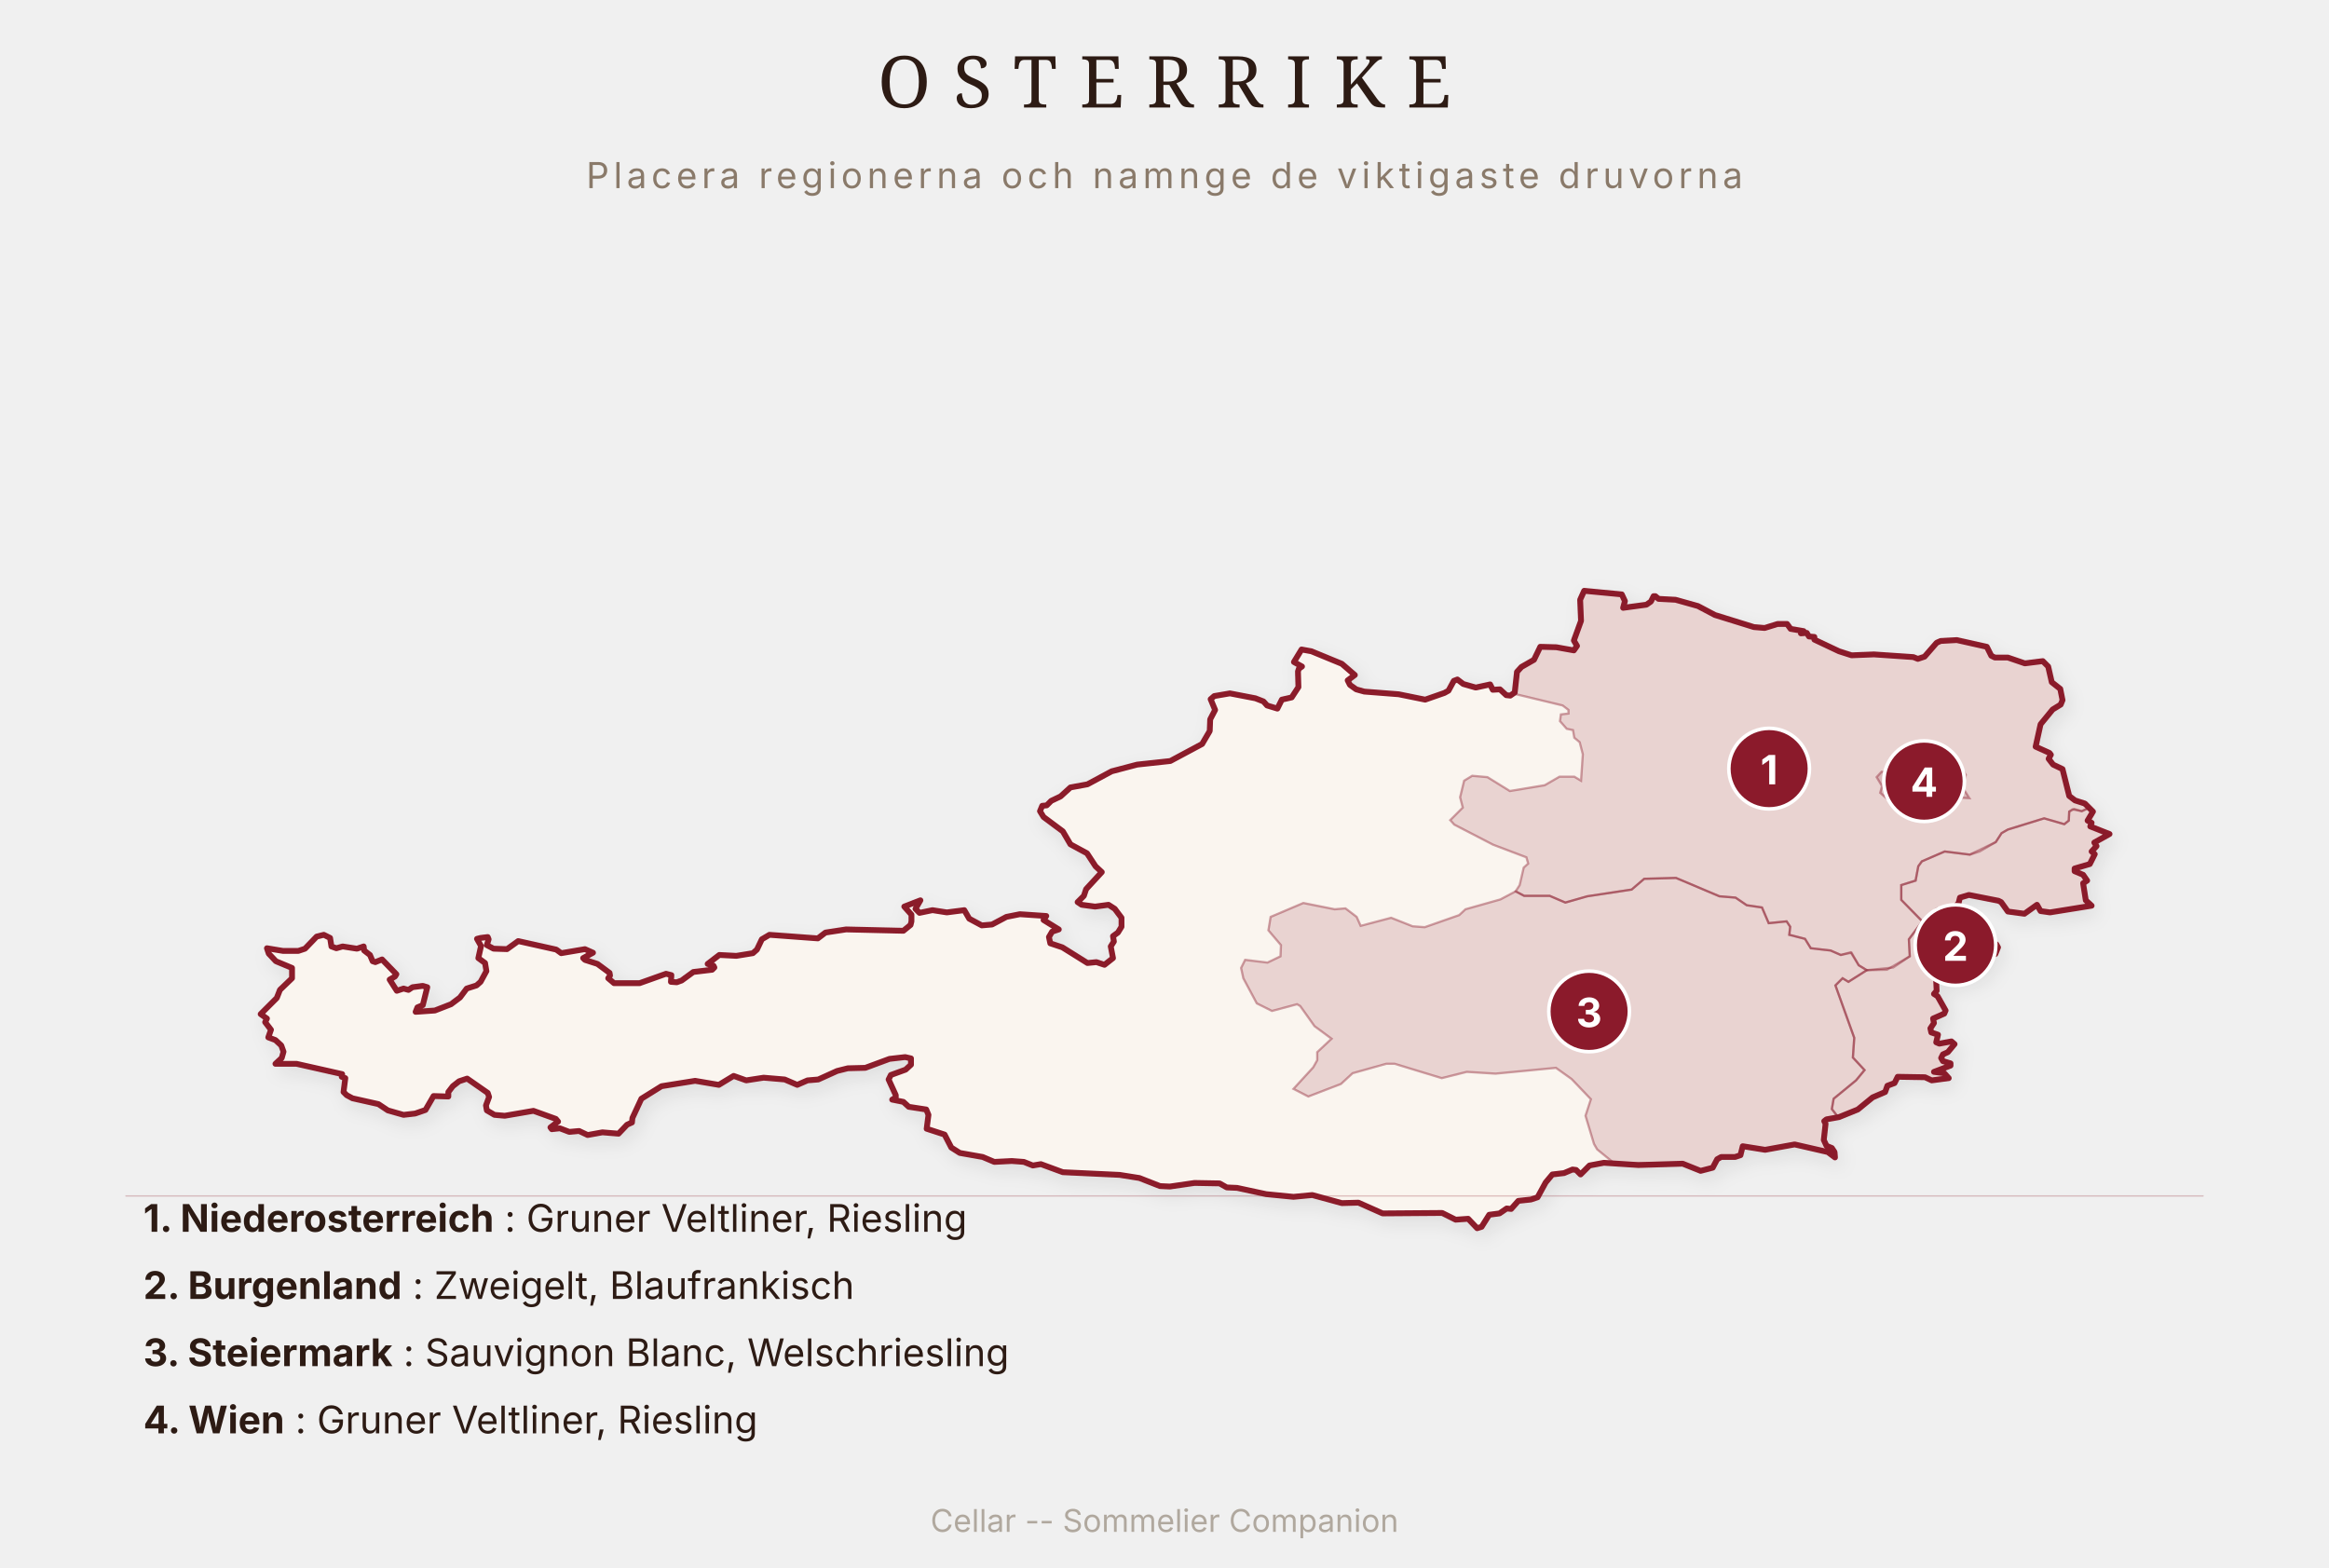
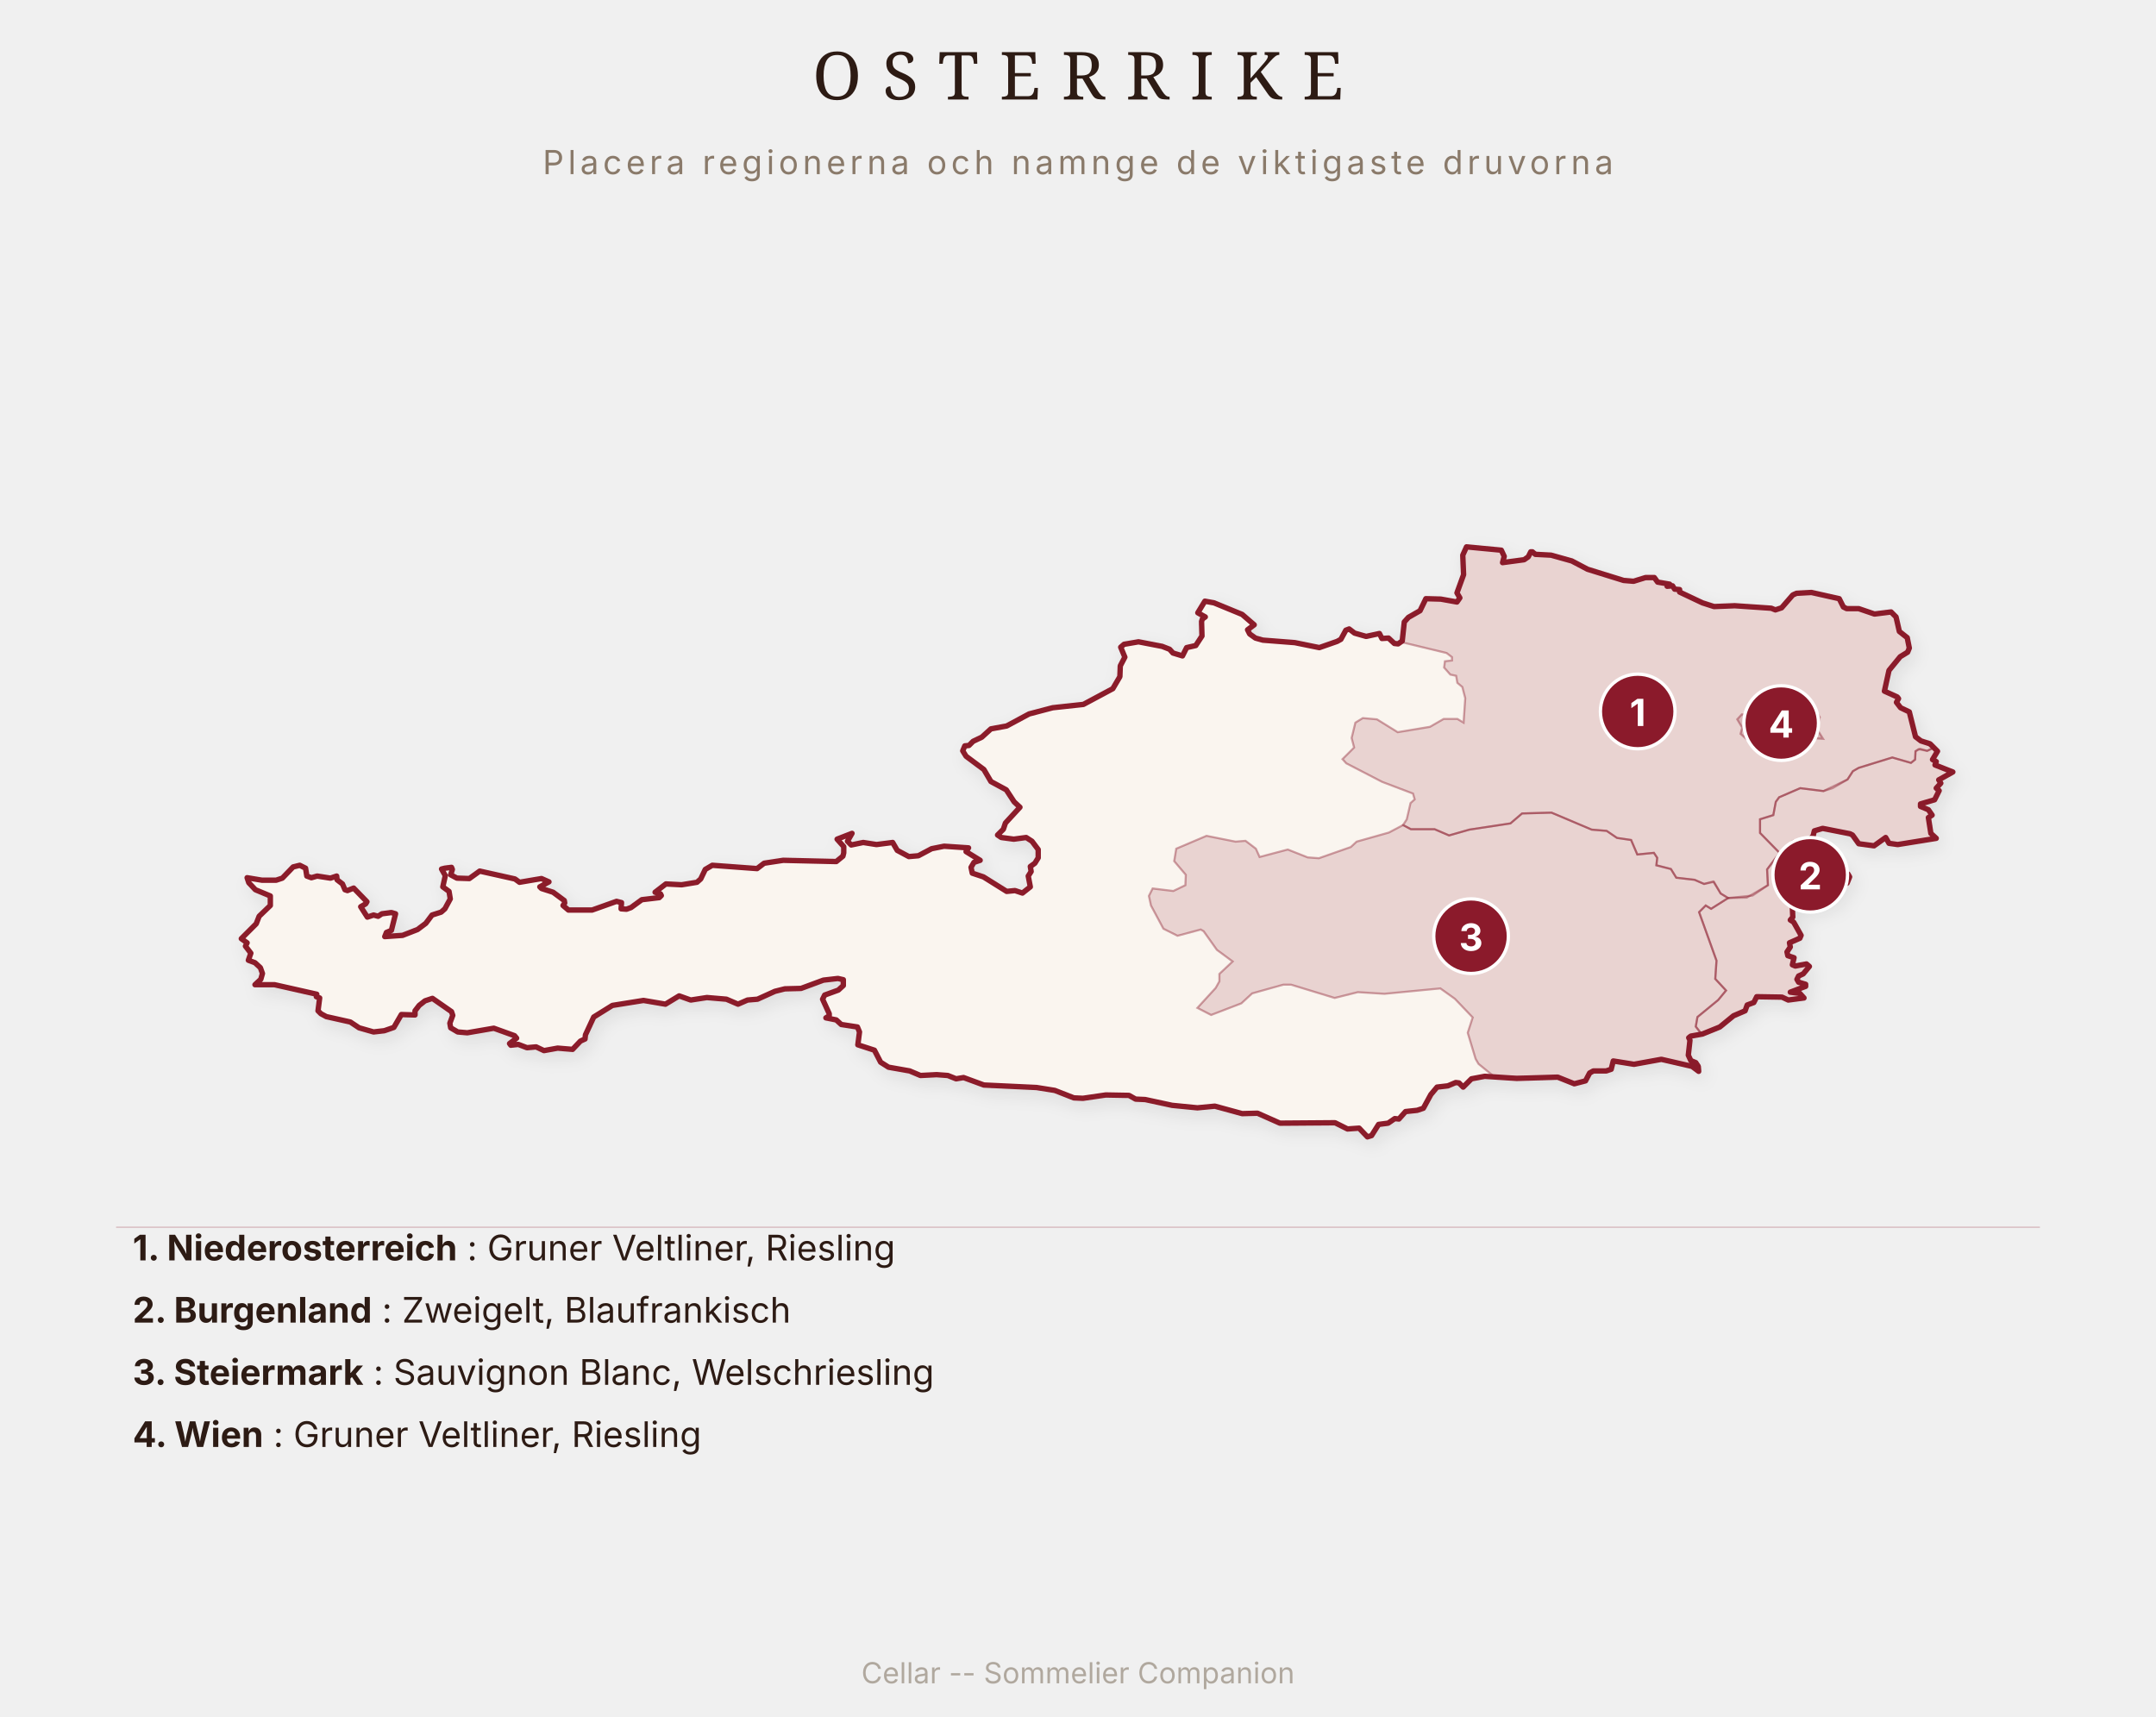
- <svg xmlns="http://www.w3.org/2000/svg" viewBox="0 0 520 350">
+ <svg xmlns="http://www.w3.org/2000/svg" viewBox="0 0 520 414">
  <defs>
    <filter id="shadow">
      <feDropShadow dx="1" dy="1.5" stdDeviation="2" flood-color="#2D1B14" flood-opacity="0.08" />
    </filter>
  </defs>
  <text x="260" y="24" text-anchor="middle" font-family="Cormorant Garamond, Georgia, serif" font-size="16" font-weight="400" fill="#2D1B14" letter-spacing="5">OSTERRIKE</text>
  <text x="260" y="42" text-anchor="middle" font-family="Inter, sans-serif" font-size="8" fill="#8a7a6a" letter-spacing="1" class="region-label">Placera regionerna och namnge de viktigaste druvorna</text>
  <g filter="url(#shadow)">
    <path d="M460.0,153.8 L460.5,156.3 L460.1,157.3 L458.3,158.4 L455.6,161.7 L454.5,166.7 L457.6,168.1 L457.9,168.5 L457.4,169.4 L458.4,170.7 L460.5,171.7 L462.0,177.7 L463.3,178.7 L465.5,179.4 L467.3,181.2 L466.1,183.2 L467.0,183.7 L466.7,184.5 L471.0,186.2 L467.6,188.1 L468.1,188.9 L467.0,190.1 L467.7,190.7 L466.6,192.9 L463.2,193.9 L463.2,194.5 L465.1,195.3 L466.0,196.6 L465.1,197.2 L465.7,201.0 L467.0,202.2 L457.7,203.7 L455.6,203.4 L454.8,202.0 L452.0,204.0 L448.3,203.5 L446.8,201.4 L446.2,201.1 L439.6,199.8 L437.6,200.4 L437.3,201.6 L436.6,202.4 L433.4,203.7 L432.6,203.2 L430.9,204.8 L434.9,206.0 L436.4,205.8 L440.0,206.8 L441.7,206.6 L442.9,206.9 L444.3,208.9 L444.0,209.9 L445.7,210.8 L446.1,211.5 L445.5,213.0 L443.3,213.9 L443.5,216.1 L440.7,217.6 L434.9,219.4 L433.5,218.3 L432.3,219.1 L432.4,221.2 L431.8,221.9 L432.6,222.4 L434.4,225.6 L434.1,226.3 L431.6,227.4 L431.8,228.4 L431.0,229.6 L431.2,230.5 L432.7,231.0 L432.3,232.7 L433.0,233.0 L435.7,232.5 L436.4,233.1 L434.9,234.9 L433.8,235.4 L433.4,236.2 L433.8,236.9 L435.5,237.4 L435.5,237.9 L431.8,239.3 L434.1,239.6 L435.1,240.7 L431.3,241.2 L429.8,240.5 L423.7,240.4 L423.0,241.8 L421.4,242.4 L420.9,243.8 L418.1,245.0 L414.8,247.7 L410.6,249.4 L407.8,249.9 L407.3,250.3 L407.6,250.9 L407.2,254.5 L407.8,255.8 L409.0,256.3 L409.6,257.2 L409.7,258.4 L408.1,257.2 L400.7,255.5 L394.1,256.7 L389.1,255.9 L388.6,257.9 L387.4,258.3 L384.3,258.3 L383.4,258.8 L382.4,260.7 L379.7,261.4 L375.7,259.8 L365.8,260.1 L358.1,259.6 L354.9,260.2 L352.9,262.2 L351.9,261.2 L351.1,261.1 L349.2,261.9 L346.6,262.2 L345.1,264.0 L343.3,267.3 L341.8,267.8 L339.0,268.1 L337.4,269.9 L336.4,269.8 L334.8,270.9 L332.5,271.2 L330.8,273.9 L329.8,274.2 L327.8,272.1 L325.0,272.3 L322.0,270.8 L308.7,270.9 L303.3,268.5 L299.6,268.6 L293.0,266.8 L288.8,267.2 L282.7,266.6 L276.2,265.2 L273.9,265.1 L272.3,264.2 L266.7,264.1 L261.2,264.9 L259.0,264.8 L254.4,263.0 L250.0,262.3 L237.3,261.7 L232.4,259.9 L230.6,260.2 L228.6,259.4 L225.9,259.2 L222.0,259.4 L219.4,258.3 L214.3,257.4 L212.4,256.2 L210.9,253.3 L206.9,252.0 L207.3,248.9 L206.8,247.7 L202.9,247.1 L201.7,246.0 L199.2,245.5 L200.0,245.0 L200.0,244.5 L198.4,241.0 L198.9,240.0 L202.2,238.8 L203.4,237.7 L203.4,236.3 L202.1,236.0 L198.6,236.4 L193.2,238.4 L189.3,238.5 L186.9,239.1 L182.7,241.0 L180.3,241.2 L178.0,242.2 L175.2,241.0 L170.5,240.6 L166.6,241.2 L163.8,240.2 L160.5,242.2 L155.2,241.3 L147.7,242.5 L143.2,245.3 L141.2,249.6 L141.1,250.6 L140.0,251.1 L138.1,253.1 L134.5,252.8 L131.2,253.4 L129.3,252.5 L127.1,252.7 L125.0,251.9 L123.2,252.1 L122.9,251.7 L124.6,250.4 L124.1,249.8 L119.1,248.0 L112.7,249.1 L110.4,248.9 L108.7,247.9 L108.5,246.8 L109.2,244.9 L108.9,244.0 L104.3,240.8 L102.5,241.4 L101.1,242.5 L100.1,243.8 L100.1,244.8 L96.8,244.7 L95.0,247.8 L92.7,248.6 L90.1,248.9 L86.6,247.9 L84.5,246.5 L78.7,245.2 L77.4,244.5 L76.7,243.8 L77.1,240.7 L76.3,240.4 L76.4,239.8 L66.2,237.5 L61.5,237.5 L62.9,236.2 L63.3,234.8 L62.8,233.4 L61.5,232.2 L59.9,231.6 L60.5,229.9 L59.2,228.2 L59.6,227.4 L58.2,226.4 L61.8,222.8 L62.5,221.0 L65.2,218.4 L65.2,216.1 L61.6,214.6 L60.0,212.9 L59.6,211.7 L63.2,212.3 L66.6,212.3 L68.1,211.8 L70.7,209.1 L72.3,208.7 L73.7,209.4 L74.0,211.3 L75.1,211.7 L76.5,211.3 L79.7,211.8 L81.2,211.3 L81.3,212.2 L82.6,213.2 L83.2,214.6 L83.8,214.8 L85.3,214.2 L88.5,217.5 L88.2,218.0 L87.0,218.7 L88.6,221.2 L90.1,220.7 L91.2,221.0 L92.1,220.4 L94.4,220.1 L95.4,220.4 L94.4,224.4 L93.2,224.9 L92.8,225.9 L97.1,225.6 L100.7,224.2 L102.7,222.7 L104.2,220.7 L106.4,220.0 L107.3,219.2 L108.6,216.8 L108.3,215.0 L106.8,213.9 L107.4,211.2 L106.5,209.6 L107.3,209.4 L108.9,209.2 L109.1,209.7 L108.7,211.0 L110.2,211.8 L113.2,211.9 L115.7,210.1 L124.2,212.0 L125.3,212.8 L130.6,211.9 L132.4,212.7 L130.2,213.9 L130.6,214.3 L133.4,215.2 L136.1,217.2 L136.2,217.8 L135.8,218.4 L137.1,219.5 L142.8,219.5 L148.7,217.4 L149.9,217.7 L149.8,219.2 L151.1,219.3 L152.2,218.9 L154.8,217.0 L159.0,216.5 L159.5,216.0 L159.3,215.6 L158.0,215.2 L160.6,213.2 L164.4,213.4 L168.1,212.8 L169.0,212.0 L170.1,209.7 L171.8,208.7 L182.6,209.5 L184.3,208.2 L188.9,207.5 L201.7,207.8 L203.3,206.5 L203.5,205.7 L203.5,204.2 L201.9,202.4 L205.5,201.0 L204.4,202.9 L205.3,203.8 L208.2,203.2 L211.4,203.7 L215.3,203.2 L216.4,205.1 L219.2,206.6 L221.5,206.4 L224.7,204.7 L227.7,204.1 L233.6,204.5 L233.0,205.4 L236.4,207.5 L234.9,208.0 L234.2,209.2 L234.5,210.6 L237.2,211.5 L242.8,215.0 L244.8,214.8 L246.6,215.4 L248.5,213.9 L248.0,211.3 L248.7,210.2 L248.5,209.0 L249.6,208.2 L250.4,206.9 L250.4,204.9 L248.9,202.9 L247.5,202.0 L244.5,202.4 L241.5,202.0 L240.6,201.4 L242.0,200.0 L242.5,198.5 L246.0,194.7 L244.6,193.4 L242.7,190.5 L239.0,188.5 L237.3,185.6 L233.0,182.4 L232.2,181.1 L232.7,179.9 L233.7,179.8 L234.7,178.8 L236.8,177.8 L239.0,175.8 L242.8,175.1 L248.2,172.2 L253.9,170.7 L261.3,169.9 L268.4,166.1 L270.1,163.2 L270.2,160.6 L271.3,158.5 L270.3,156.1 L271.1,155.4 L274.6,154.8 L280.3,155.9 L282.1,156.6 L282.9,157.5 L285.2,158.2 L286.2,156.2 L288.4,155.7 L289.9,153.4 L289.8,149.9 L290.0,149.3 L290.7,148.8 L288.9,147.8 L290.6,145.0 L292.8,145.4 L299.6,148.2 L302.5,150.7 L300.9,151.9 L301.4,152.9 L302.8,153.9 L304.6,154.4 L312.3,155.0 L318.2,156.2 L322.5,154.7 L323.4,154.2 L324.6,152.0 L325.4,151.7 L326.7,152.7 L329.5,153.5 L332.7,152.8 L333.3,154.0 L334.9,153.9 L336.3,155.2 L337.2,155.3 L338.2,154.6 L338.7,150.0 L339.7,148.9 L342.5,147.3 L343.9,144.4 L347.5,144.5 L351.4,145.2 L352.1,144.2 L351.4,143.0 L353.0,138.6 L352.8,133.9 L353.7,131.9 L362.1,132.7 L362.8,134.2 L362.4,135.7 L367.6,135.0 L368.6,134.3 L369.2,133.1 L369.6,133.1 L370.3,133.7 L374.1,133.9 L379.1,135.3 L382.9,137.3 L391.6,140.0 L394.0,140.2 L396.9,139.3 L399.0,139.3 L399.8,140.4 L402.7,140.9 L402.1,141.4 L403.4,141.3 L403.9,142.1 L405.1,142.2 L405.1,142.8 L410.6,145.4 L413.4,146.3 L418.4,146.1 L427.2,146.7 L428.2,147.1 L429.7,146.6 L432.4,143.5 L433.3,143.1 L436.9,142.9 L443.6,144.4 L444.6,146.4 L445.4,146.8 L448.3,146.8 L452.1,148.1 L456.1,147.6 L457.3,148.8 L458.1,152.3 L460.0,153.8 Z" fill="#faf5ef" stroke="#8B1A2B" stroke-width="1.3" stroke-linejoin="round" />
  </g>
  <g>
    <path class="region-area" d="M362.1,132.7 L362.8,134.2 L362.4,135.7 L367.6,135.0 L369.6,133.1 L379.1,135.3 L382.9,137.3 L391.6,140.0 L394.0,140.2 L399.0,139.3 L399.8,140.4 L402.7,140.9 L402.1,141.4 L403.4,141.3 L405.1,142.8 L413.4,146.3 L418.4,146.1 L428.2,147.1 L429.7,146.6 L432.4,143.5 L436.9,142.9 L443.6,144.4 L445.4,146.8 L448.3,146.8 L452.1,148.1 L456.1,147.6 L457.3,148.8 L458.1,152.3 L460.0,153.8 L460.5,156.3 L455.6,161.7 L454.5,166.7 L457.6,168.1 L457.4,169.4 L458.4,170.7 L460.5,171.7 L462.0,177.7 L466.3,180.4 L464.8,181.1 L462.7,180.7 L462.0,181.2 L461.9,183.2 L460.9,184.0 L456.4,182.7 L448.3,185.2 L446.9,186.0 L445.6,188.0 L439.8,190.8 L434.2,190.1 L429.1,192.3 L428.3,193.4 L427.7,196.6 L424.5,197.6 L424.5,200.9 L429.2,205.7 L426.2,209.7 L426.4,213.5 L421.3,216.5 L416.8,216.6 L415.0,215.5 L413.2,212.6 L411.0,213.2 L408.7,212.2 L404.3,211.7 L403.0,209.6 L399.5,208.7 L399.7,206.9 L398.9,205.7 L394.9,206.1 L393.4,202.6 L390.0,202.1 L387.5,200.4 L383.9,200.1 L374.2,196.0 L367.1,196.2 L364.3,198.6 L354.4,200.1 L349.5,201.5 L346.0,200.0 L340.3,200.0 L338.4,199.0 L339.3,197.6 L340.2,193.7 L341.2,192.8 L340.8,191.4 L333.4,188.6 L324.7,184.1 L323.8,183.1 L326.6,180.3 L326.0,178.0 L326.9,174.3 L328.7,173.2 L332.1,173.5 L337.1,176.6 L344.9,175.3 L348.2,173.4 L351.5,173.4 L353.0,174.3 L353.4,168.4 L352.7,165.7 L351.5,164.7 L351.2,163.0 L349.8,162.7 L348.3,161.0 L348.5,159.5 L350.2,159.3 L350.2,158.5 L348.9,157.5 L338.1,154.9 L338.7,150.0 L342.5,147.3 L343.9,144.4 L351.4,145.2 L352.1,144.2 L351.4,143.0 L353.0,138.6 L352.8,133.9 L353.6,132.0 L362.1,132.7 Z" fill="rgba(139,26,43,0.15)" stroke="rgba(139,26,43,0.4)" stroke-width="0.5" />
    <path class="region-area" d="M467.6,188.1 L468.1,188.9 L467.0,190.1 L467.7,190.7 L467.1,192.3 L465.7,193.3 L463.2,193.9 L466.0,196.6 L465.1,197.2 L465.7,201.0 L467.0,202.2 L457.7,203.7 L455.6,203.4 L454.8,202.0 L452.0,204.0 L448.3,203.5 L446.2,201.1 L439.6,199.8 L437.6,200.4 L436.6,202.4 L433.4,203.7 L432.6,203.2 L430.9,204.8 L434.9,206.0 L442.9,206.9 L444.3,208.9 L444.0,209.9 L446.1,211.5 L445.5,213.0 L443.3,213.9 L443.5,216.1 L434.9,219.4 L433.5,218.3 L432.3,219.1 L432.4,221.2 L431.8,221.9 L434.4,225.6 L431.6,227.4 L431.2,230.5 L432.7,231.0 L432.3,232.7 L435.7,232.5 L436.4,233.1 L433.4,236.2 L435.5,237.4 L435.5,237.9 L431.8,239.3 L434.1,239.6 L435.1,240.7 L431.3,241.2 L429.8,240.5 L423.7,240.4 L423.0,241.8 L421.4,242.4 L420.9,243.8 L418.1,245.0 L414.8,247.7 L410.4,249.4 L409.0,247.6 L409.4,245.3 L414.4,241.2 L416.3,238.9 L413.7,236.1 L414.0,231.7 L409.8,220.0 L411.4,218.4 L412.7,219.2 L416.8,216.6 L422.7,216.0 L426.4,213.5 L426.2,209.7 L429.2,205.7 L424.5,200.9 L424.5,197.6 L427.7,196.6 L428.3,193.4 L429.1,192.3 L434.2,190.1 L439.8,190.8 L442.0,190.1 L445.6,188.0 L446.9,186.0 L448.3,185.2 L456.4,182.7 L460.9,184.0 L461.9,183.2 L462.0,181.2 L463.1,180.6 L464.8,181.1 L466.3,180.4 L467.3,181.2 L466.1,183.2 L467.0,183.7 L466.7,184.5 L471.0,186.2 L467.6,188.1 Z" fill="rgba(139,26,43,0.15)" stroke="rgba(139,26,43,0.4)" stroke-width="0.5" />
    <path class="region-area" d="M410.4,249.4 L407.3,250.3 L407.2,254.5 L409.6,257.2 L409.7,258.4 L408.1,257.2 L400.7,255.5 L394.1,256.7 L389.1,255.9 L388.6,257.9 L384.3,258.3 L382.4,260.7 L379.7,261.4 L375.7,259.8 L360.4,259.7 L356.6,256.6 L355.9,255.4 L354.0,249.1 L355.2,245.4 L350.9,240.9 L347.4,238.4 L333.9,239.7 L327.5,239.3 L321.9,240.7 L311.4,237.5 L309.5,237.5 L302.0,239.6 L299.4,242.0 L292.1,244.8 L288.8,243.1 L293.2,238.3 L294.1,236.7 L294.1,234.9 L297.3,231.9 L293.5,229.1 L290.3,224.6 L289.6,224.2 L284.0,225.7 L280.6,224.0 L277.6,218.4 L277.1,216.1 L278.0,214.3 L283.0,214.9 L285.9,213.5 L286.0,211.0 L283.2,207.7 L283.7,204.7 L291.0,201.6 L298.0,203.0 L300.4,202.8 L302.9,204.7 L303.8,206.7 L310.6,204.9 L315.4,206.8 L318.1,207.0 L325.8,204.3 L327.2,203.0 L335.0,200.8 L338.4,199.0 L340.3,200.0 L346.0,200.0 L349.5,201.5 L354.4,200.1 L364.3,198.6 L367.1,196.2 L374.2,196.0 L383.9,200.1 L387.5,200.4 L390.0,202.1 L393.4,202.6 L394.9,206.1 L398.9,205.7 L399.7,206.9 L399.5,208.7 L403.0,209.6 L404.3,211.7 L408.7,212.2 L411.0,213.2 L413.4,212.7 L415.0,215.5 L416.8,216.6 L412.7,219.2 L411.4,218.4 L409.8,220.0 L414.0,231.7 L413.7,236.1 L416.3,238.9 L414.4,241.2 L409.4,245.3 L409.0,247.6 L410.4,249.4 Z" fill="rgba(139,26,43,0.15)" stroke="rgba(139,26,43,0.4)" stroke-width="0.5" />
    <path class="region-area" d="M433.0,168.7 L434.9,170.9 L436.5,170.1 L437.9,171.3 L438.9,173.0 L438.2,175.8 L439.7,178.2 L433.5,177.8 L431.0,179.2 L429.8,179.1 L427.6,178.4 L421.4,178.4 L419.8,177.0 L420.2,175.5 L419.0,173.5 L420.1,172.3 L422.8,172.5 L431.3,168.6 L433.0,168.7 Z" fill="rgba(139,26,43,0.15)" stroke="rgba(139,26,43,0.4)" stroke-width="0.5" />
  </g>
  <g>
    <circle cx="395.0" cy="171.6" r="9" fill="#8B1A2B" stroke="#fff" stroke-width="0.8" />
    <text x="395.0" y="175.1" text-anchor="middle" font-family="Inter, sans-serif" font-size="9" font-weight="700" fill="#fff">1</text>
    <circle cx="436.6" cy="211.0" r="9" fill="#8B1A2B" stroke="#fff" stroke-width="0.8" />
    <text x="436.6" y="214.5" text-anchor="middle" font-family="Inter, sans-serif" font-size="9" font-weight="700" fill="#fff">2</text>
    <circle cx="354.8" cy="225.8" r="9" fill="#8B1A2B" stroke="#fff" stroke-width="0.8" />
    <text x="354.8" y="229.3" text-anchor="middle" font-family="Inter, sans-serif" font-size="9" font-weight="700" fill="#fff">3</text>
    <circle cx="429.6" cy="174.4" r="9" fill="#8B1A2B" stroke="#fff" stroke-width="0.8" />
    <text x="429.6" y="177.9" text-anchor="middle" font-family="Inter, sans-serif" font-size="9" font-weight="700" fill="#fff">4</text>
  </g>
-   <line x1="28" y1="267" x2="492" y2="267" stroke="#8B1A2B" stroke-width="0.3" opacity="0.25" />
-   <text x="32" y="275" font-family="Inter, sans-serif" font-size="8.5" fill="#2D1B14">
+   <line x1="28" y1="296" x2="492" y2="296" stroke="#8B1A2B" stroke-width="0.3" opacity="0.25" />
+   <text x="32" y="304" font-family="Inter, sans-serif" font-size="8.5" fill="#2D1B14">
    <tspan font-weight="700">1. Niederosterreich</tspan> : Gruner Veltliner, Riesling</text>
-   <text x="32" y="290" font-family="Inter, sans-serif" font-size="8.5" fill="#2D1B14">
+   <text x="32" y="319" font-family="Inter, sans-serif" font-size="8.5" fill="#2D1B14">
    <tspan font-weight="700">2. Burgenland</tspan> : Zweigelt, Blaufrankisch</text>
-   <text x="32" y="305" font-family="Inter, sans-serif" font-size="8.5" fill="#2D1B14">
+   <text x="32" y="334" font-family="Inter, sans-serif" font-size="8.5" fill="#2D1B14">
    <tspan font-weight="700">3. Steiermark</tspan> : Sauvignon Blanc, Welschriesling</text>
-   <text x="32" y="320" font-family="Inter, sans-serif" font-size="8.5" fill="#2D1B14">
+   <text x="32" y="349" font-family="Inter, sans-serif" font-size="8.5" fill="#2D1B14">
    <tspan font-weight="700">4. Wien</tspan> : Gruner Veltliner, Riesling</text>
-   <text x="260" y="342" text-anchor="middle" font-family="Inter, sans-serif" font-size="7" fill="#b0a89e">Cellar -- Sommelier Companion</text>
+   <text x="260" y="406" text-anchor="middle" font-family="Inter, sans-serif" font-size="7" fill="#b0a89e">Cellar -- Sommelier Companion</text>
</svg>
